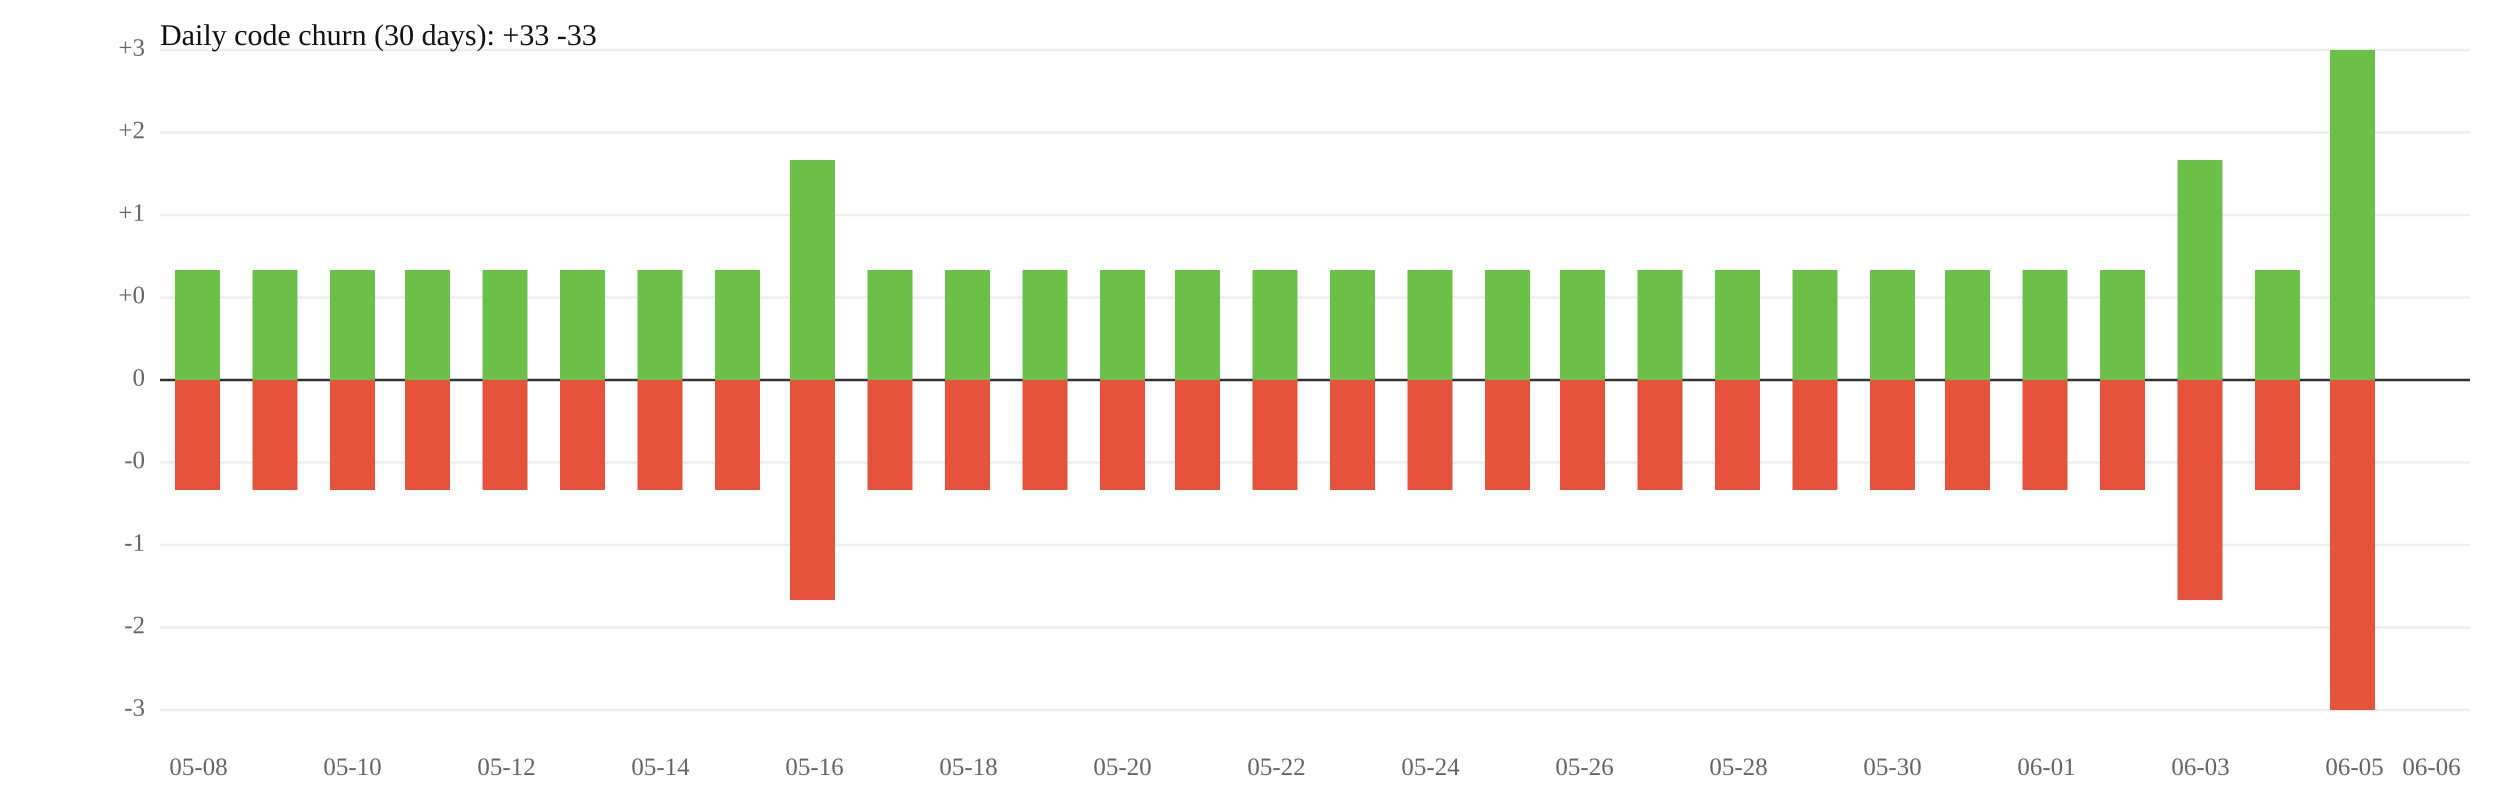
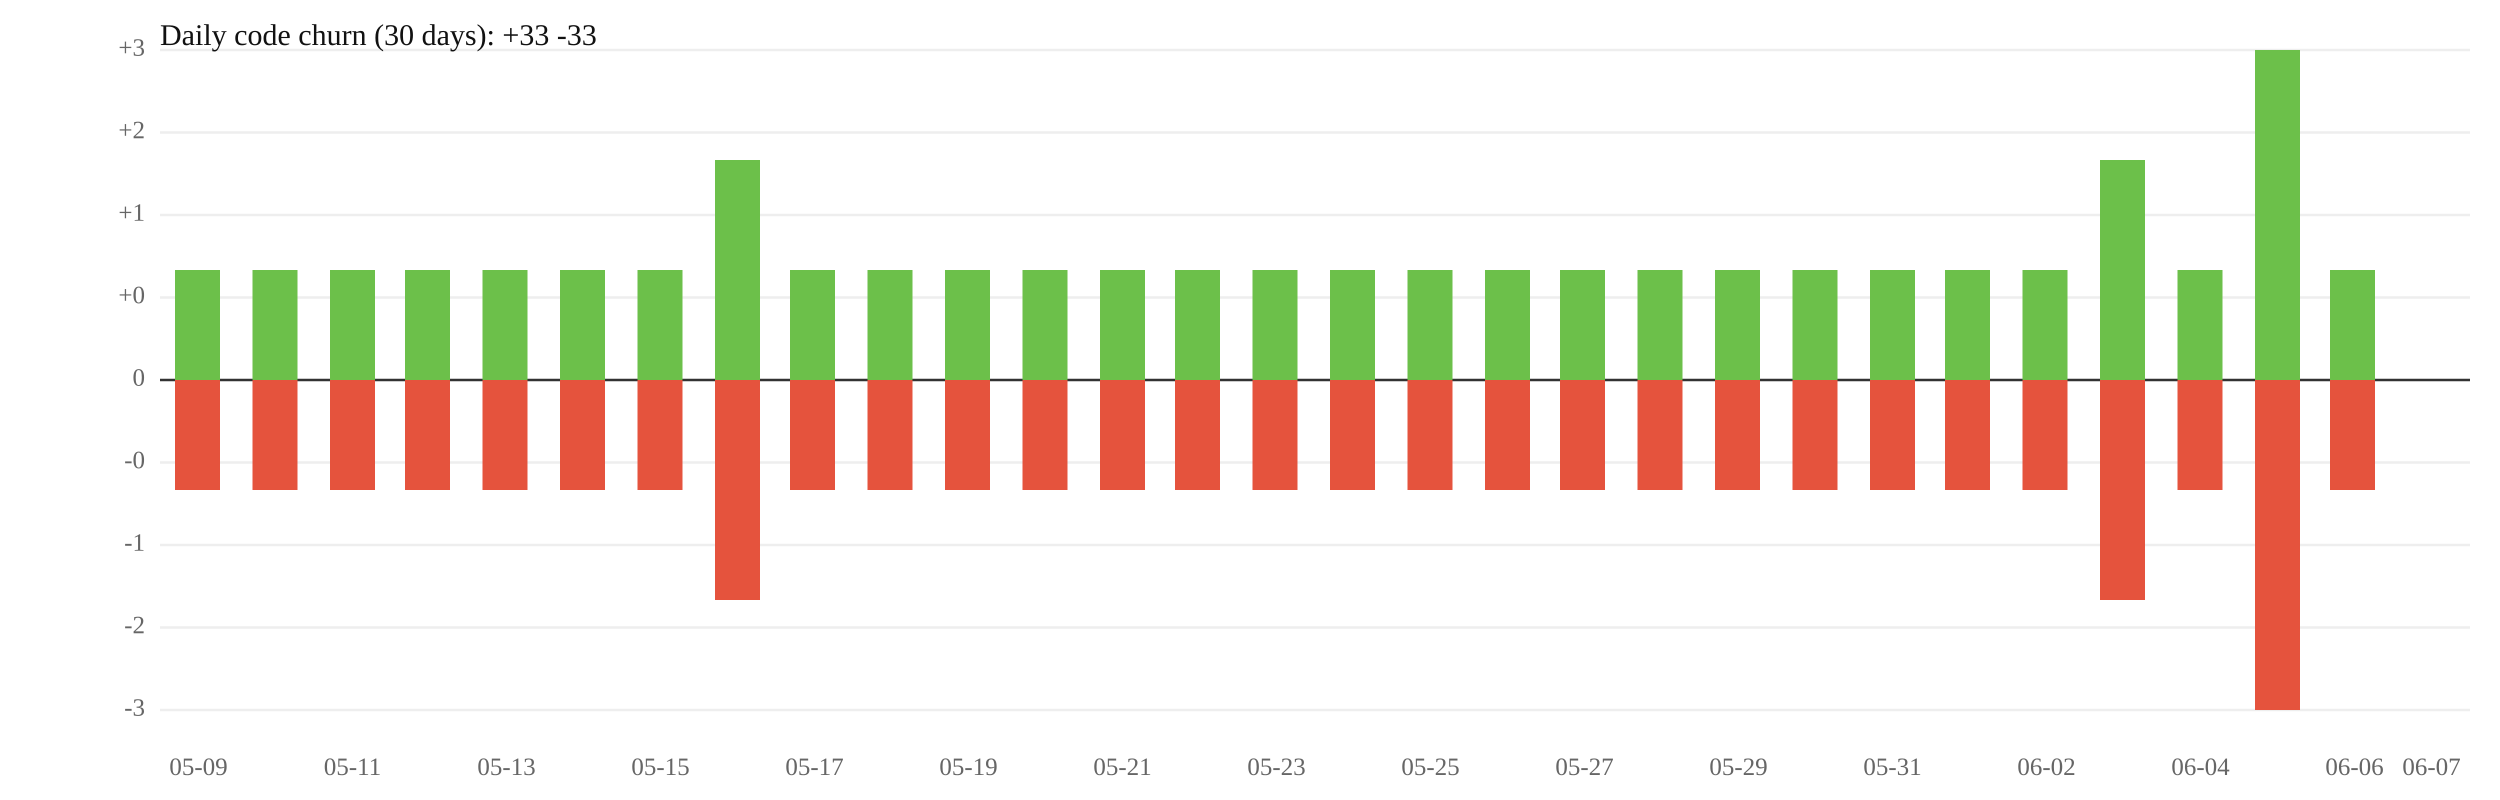
<svg xmlns="http://www.w3.org/2000/svg" width="1000" height="320" viewBox="0 0 1000 320">
  <rect width="100%" height="100%" fill="white" />
  <line x1="64" y1="119" x2="988" y2="119" stroke="#eee" />
  <line x1="64" y1="185" x2="988" y2="185" stroke="#eee" />
  <text x="58" y="119" font-size="10" text-anchor="end" dominant-baseline="middle" fill="#666">+0</text>
  <text x="58" y="185" font-size="10" text-anchor="end" dominant-baseline="middle" fill="#666">-0</text>
  <line x1="64" y1="86" x2="988" y2="86" stroke="#eee" />
  <line x1="64" y1="218" x2="988" y2="218" stroke="#eee" />
  <text x="58" y="86" font-size="10" text-anchor="end" dominant-baseline="middle" fill="#666">+1</text>
  <text x="58" y="218" font-size="10" text-anchor="end" dominant-baseline="middle" fill="#666">-1</text>
  <line x1="64" y1="53" x2="988" y2="53" stroke="#eee" />
  <line x1="64" y1="251" x2="988" y2="251" stroke="#eee" />
  <text x="58" y="53" font-size="10" text-anchor="end" dominant-baseline="middle" fill="#666">+2</text>
  <text x="58" y="251" font-size="10" text-anchor="end" dominant-baseline="middle" fill="#666">-2</text>
  <line x1="64" y1="20" x2="988" y2="20" stroke="#eee" />
  <line x1="64" y1="284" x2="988" y2="284" stroke="#eee" />
  <text x="58" y="20" font-size="10" text-anchor="end" dominant-baseline="middle" fill="#666">+3</text>
  <text x="58" y="284" font-size="10" text-anchor="end" dominant-baseline="middle" fill="#666">-3</text>
  <line x1="64" y1="152" x2="988" y2="152" stroke="#333" />
  <text x="58" y="152" font-size="10" text-anchor="end" dominant-baseline="middle" fill="#666">0</text>
  <rect x="70" y="108" width="18" height="44" fill="#6cc04a" />
  <rect x="70" y="152" width="18" height="44" fill="#e5533d" />
  <rect x="101" y="108" width="18" height="44" fill="#6cc04a" />
  <rect x="101" y="152" width="18" height="44" fill="#e5533d" />
  <rect x="132" y="108" width="18" height="44" fill="#6cc04a" />
  <rect x="132" y="152" width="18" height="44" fill="#e5533d" />
  <rect x="162" y="108" width="18" height="44" fill="#6cc04a" />
  <rect x="162" y="152" width="18" height="44" fill="#e5533d" />
  <rect x="193" y="108" width="18" height="44" fill="#6cc04a" />
  <rect x="193" y="152" width="18" height="44" fill="#e5533d" />
  <rect x="224" y="108" width="18" height="44" fill="#6cc04a" />
  <rect x="224" y="152" width="18" height="44" fill="#e5533d" />
  <rect x="255" y="108" width="18" height="44" fill="#6cc04a" />
  <rect x="255" y="152" width="18" height="44" fill="#e5533d" />
-   <rect x="286" y="108" width="18" height="44" fill="#6cc04a" />
-   <rect x="286" y="152" width="18" height="44" fill="#e5533d" />
-   <rect x="316" y="64" width="18" height="88" fill="#6cc04a" />
-   <rect x="316" y="152" width="18" height="88" fill="#e5533d" />
+   <rect x="286" y="64" width="18" height="88" fill="#6cc04a" />
+   <rect x="286" y="152" width="18" height="88" fill="#e5533d" />
+   <rect x="316" y="108" width="18" height="44" fill="#6cc04a" />
+   <rect x="316" y="152" width="18" height="44" fill="#e5533d" />
  <rect x="347" y="108" width="18" height="44" fill="#6cc04a" />
  <rect x="347" y="152" width="18" height="44" fill="#e5533d" />
  <rect x="378" y="108" width="18" height="44" fill="#6cc04a" />
  <rect x="378" y="152" width="18" height="44" fill="#e5533d" />
  <rect x="409" y="108" width="18" height="44" fill="#6cc04a" />
  <rect x="409" y="152" width="18" height="44" fill="#e5533d" />
  <rect x="440" y="108" width="18" height="44" fill="#6cc04a" />
  <rect x="440" y="152" width="18" height="44" fill="#e5533d" />
  <rect x="470" y="108" width="18" height="44" fill="#6cc04a" />
  <rect x="470" y="152" width="18" height="44" fill="#e5533d" />
  <rect x="501" y="108" width="18" height="44" fill="#6cc04a" />
  <rect x="501" y="152" width="18" height="44" fill="#e5533d" />
  <rect x="532" y="108" width="18" height="44" fill="#6cc04a" />
  <rect x="532" y="152" width="18" height="44" fill="#e5533d" />
  <rect x="563" y="108" width="18" height="44" fill="#6cc04a" />
  <rect x="563" y="152" width="18" height="44" fill="#e5533d" />
  <rect x="594" y="108" width="18" height="44" fill="#6cc04a" />
  <rect x="594" y="152" width="18" height="44" fill="#e5533d" />
  <rect x="624" y="108" width="18" height="44" fill="#6cc04a" />
  <rect x="624" y="152" width="18" height="44" fill="#e5533d" />
  <rect x="655" y="108" width="18" height="44" fill="#6cc04a" />
  <rect x="655" y="152" width="18" height="44" fill="#e5533d" />
  <rect x="686" y="108" width="18" height="44" fill="#6cc04a" />
  <rect x="686" y="152" width="18" height="44" fill="#e5533d" />
  <rect x="717" y="108" width="18" height="44" fill="#6cc04a" />
  <rect x="717" y="152" width="18" height="44" fill="#e5533d" />
  <rect x="748" y="108" width="18" height="44" fill="#6cc04a" />
  <rect x="748" y="152" width="18" height="44" fill="#e5533d" />
  <rect x="778" y="108" width="18" height="44" fill="#6cc04a" />
  <rect x="778" y="152" width="18" height="44" fill="#e5533d" />
  <rect x="809" y="108" width="18" height="44" fill="#6cc04a" />
  <rect x="809" y="152" width="18" height="44" fill="#e5533d" />
-   <rect x="840" y="108" width="18" height="44" fill="#6cc04a" />
-   <rect x="840" y="152" width="18" height="44" fill="#e5533d" />
-   <rect x="871" y="64" width="18" height="88" fill="#6cc04a" />
-   <rect x="871" y="152" width="18" height="88" fill="#e5533d" />
-   <rect x="902" y="108" width="18" height="44" fill="#6cc04a" />
-   <rect x="902" y="152" width="18" height="44" fill="#e5533d" />
-   <rect x="932" y="20" width="18" height="132" fill="#6cc04a" />
-   <rect x="932" y="152" width="18" height="132" fill="#e5533d" />
-   <text x="79.4" y="310" font-size="10" text-anchor="middle" fill="#666">05-08</text>
-   <text x="141.0" y="310" font-size="10" text-anchor="middle" fill="#666">05-10</text>
-   <text x="202.6" y="310" font-size="10" text-anchor="middle" fill="#666">05-12</text>
-   <text x="264.2" y="310" font-size="10" text-anchor="middle" fill="#666">05-14</text>
-   <text x="325.8" y="310" font-size="10" text-anchor="middle" fill="#666">05-16</text>
-   <text x="387.4" y="310" font-size="10" text-anchor="middle" fill="#666">05-18</text>
-   <text x="449.0" y="310" font-size="10" text-anchor="middle" fill="#666">05-20</text>
-   <text x="510.6" y="310" font-size="10" text-anchor="middle" fill="#666">05-22</text>
-   <text x="572.2" y="310" font-size="10" text-anchor="middle" fill="#666">05-24</text>
-   <text x="633.8" y="310" font-size="10" text-anchor="middle" fill="#666">05-26</text>
-   <text x="695.4" y="310" font-size="10" text-anchor="middle" fill="#666">05-28</text>
-   <text x="757.0" y="310" font-size="10" text-anchor="middle" fill="#666">05-30</text>
-   <text x="818.6" y="310" font-size="10" text-anchor="middle" fill="#666">06-01</text>
-   <text x="880.2" y="310" font-size="10" text-anchor="middle" fill="#666">06-03</text>
-   <text x="941.8" y="310" font-size="10" text-anchor="middle" fill="#666">06-05</text>
-   <text x="972.6" y="310" font-size="10" text-anchor="middle" fill="#666">06-06</text>
+   <rect x="840" y="64" width="18" height="88" fill="#6cc04a" />
+   <rect x="840" y="152" width="18" height="88" fill="#e5533d" />
+   <rect x="871" y="108" width="18" height="44" fill="#6cc04a" />
+   <rect x="871" y="152" width="18" height="44" fill="#e5533d" />
+   <rect x="902" y="20" width="18" height="132" fill="#6cc04a" />
+   <rect x="902" y="152" width="18" height="132" fill="#e5533d" />
+   <rect x="932" y="108" width="18" height="44" fill="#6cc04a" />
+   <rect x="932" y="152" width="18" height="44" fill="#e5533d" />
+   <text x="79.4" y="310" font-size="10" text-anchor="middle" fill="#666">05-09</text>
+   <text x="141.0" y="310" font-size="10" text-anchor="middle" fill="#666">05-11</text>
+   <text x="202.6" y="310" font-size="10" text-anchor="middle" fill="#666">05-13</text>
+   <text x="264.2" y="310" font-size="10" text-anchor="middle" fill="#666">05-15</text>
+   <text x="325.8" y="310" font-size="10" text-anchor="middle" fill="#666">05-17</text>
+   <text x="387.4" y="310" font-size="10" text-anchor="middle" fill="#666">05-19</text>
+   <text x="449.0" y="310" font-size="10" text-anchor="middle" fill="#666">05-21</text>
+   <text x="510.6" y="310" font-size="10" text-anchor="middle" fill="#666">05-23</text>
+   <text x="572.2" y="310" font-size="10" text-anchor="middle" fill="#666">05-25</text>
+   <text x="633.8" y="310" font-size="10" text-anchor="middle" fill="#666">05-27</text>
+   <text x="695.4" y="310" font-size="10" text-anchor="middle" fill="#666">05-29</text>
+   <text x="757.0" y="310" font-size="10" text-anchor="middle" fill="#666">05-31</text>
+   <text x="818.6" y="310" font-size="10" text-anchor="middle" fill="#666">06-02</text>
+   <text x="880.2" y="310" font-size="10" text-anchor="middle" fill="#666">06-04</text>
+   <text x="941.8" y="310" font-size="10" text-anchor="middle" fill="#666">06-06</text>
+   <text x="972.6" y="310" font-size="10" text-anchor="middle" fill="#666">06-07</text>
  <text x="64" y="18" font-size="12" fill="#111">Daily code churn (30 days): +33  -33</text>
</svg>
